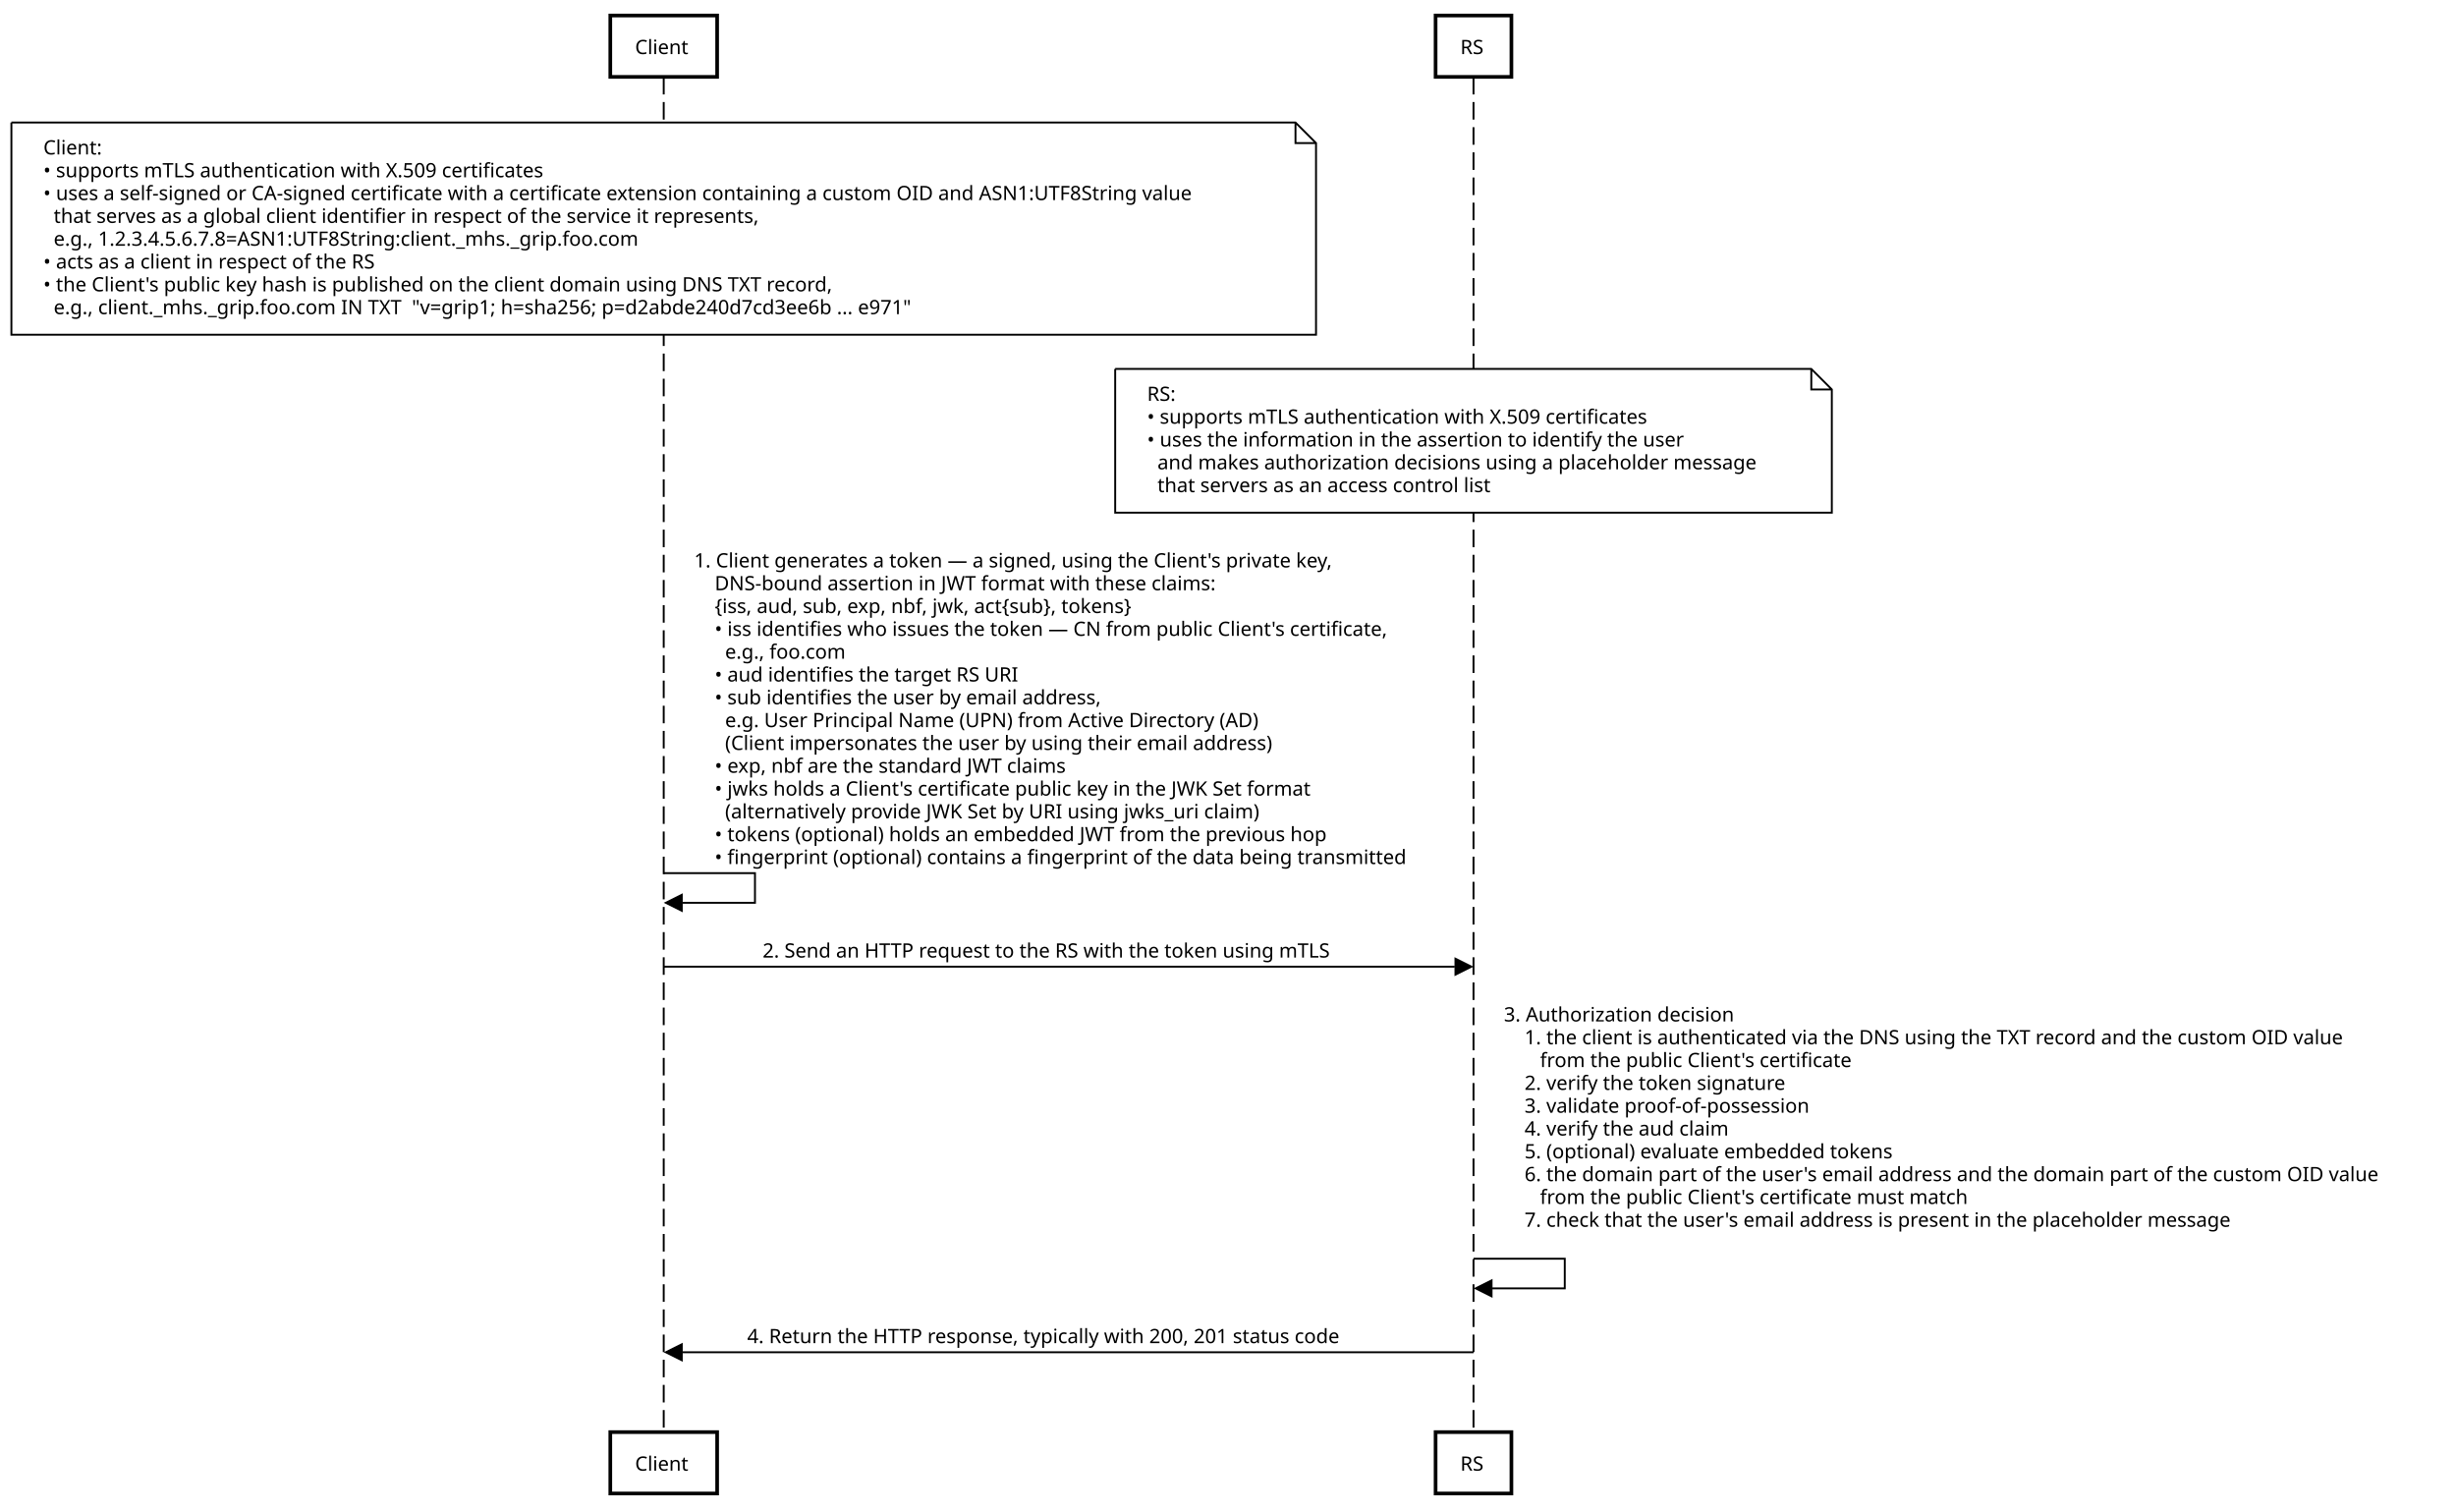
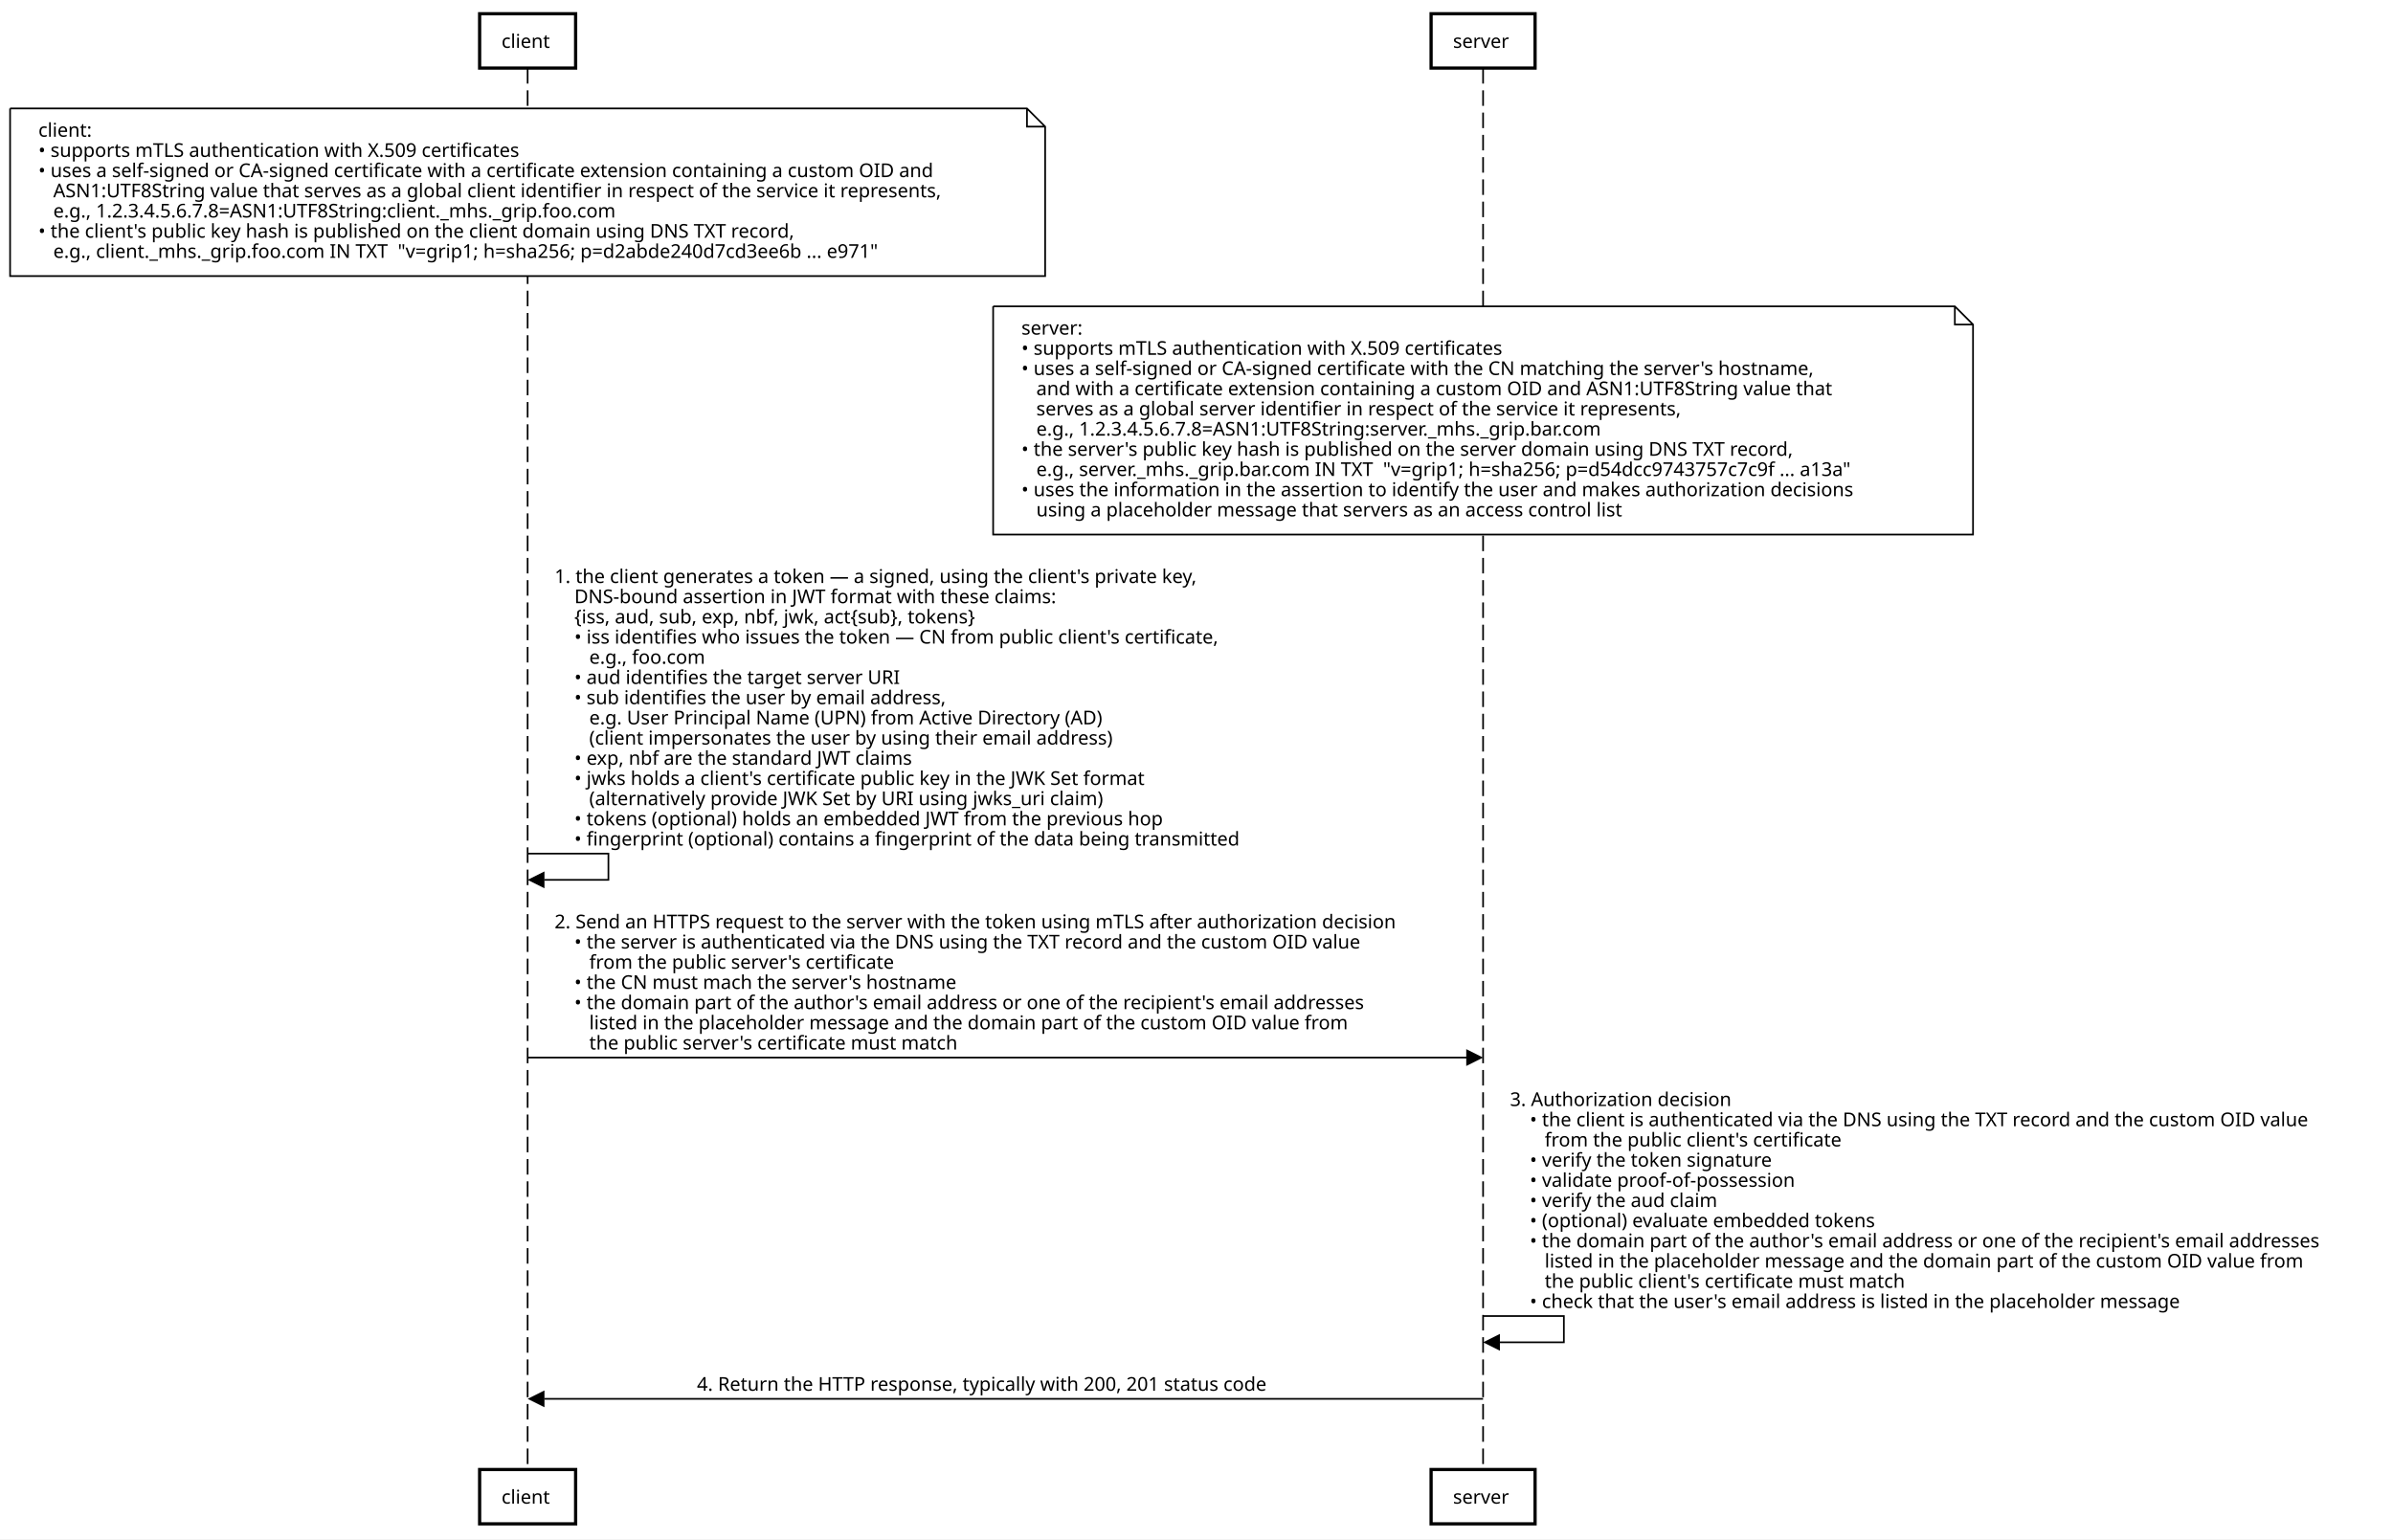
- <svg xmlns="http://www.w3.org/2000/svg" version="1.1" width="1488" height="916">
+ <svg xmlns="http://www.w3.org/2000/svg" version="1.1" width="1340" height="862">
  <defs />
  <g>
    <g />
    <g />
    <g />
    <g />
    <g />
    <g />
    <g />
    <g />
    <g />
    <g />
    <g />
    <g />
    <g />
    <g />
    <g />
    <g />
    <g />
    <g />
    <g />
    <g />
    <g />
    <g />
    <g />
    <g />
    <g />
    <g />
    <g />
    <g />
    <g />
    <g />
    <g />
    <g />
    <g />
    <g />
    <g />
    <g />
    <g />
    <g />
    <g />
    <g />
    <g />
    <g />
-     <g>
-       <rect fill="white" stroke="none" x="0" y="0" width="1488" height="916" />
-     </g>
-     <g />
-     <g>
-       <path fill="none" stroke="black" paint-order="fill stroke markers" d=" M 402.12 46.58 L 402.12 867.613" stroke-miterlimit="10" stroke-width="1.152" stroke-dasharray="10.632,4.607" />
-       <path fill="none" stroke="black" paint-order="fill stroke markers" d=" M 892.744 46.58 L 892.744 867.613" stroke-miterlimit="10" stroke-width="1.152" stroke-dasharray="10.632,4.607" />
-     </g>
-     <g>
-       <path fill="none" stroke="none" />
-       <g>
-         <path fill="white" stroke="black" paint-order="fill stroke markers" d=" M 369.757 9.399 L 434.484 9.399 L 434.484 46.58 L 369.757 46.58 L 369.757 9.399 Z" stroke-miterlimit="10" stroke-width="2.212" stroke-dasharray="" />
-       </g>
-       <g>
-         <text fill="black" stroke="none" font-family="sans-serif" font-size="9pt" font-style="normal" font-weight="normal" text-decoration="normal" x="384.754" y="32.758" text-anchor="start" dominant-baseline="alphabetic" xml:space="preserve">Client</text>
-       </g>
-       <path fill="none" stroke="none" />
-       <g>
-         <path fill="white" stroke="black" paint-order="fill stroke markers" d=" M 869.772 9.399 L 915.716 9.399 L 915.716 46.58 L 869.772 46.58 L 869.772 9.399 Z" stroke-miterlimit="10" stroke-width="2.212" stroke-dasharray="" />
-       </g>
-       <g>
-         <text fill="black" stroke="none" font-family="sans-serif" font-size="9pt" font-style="normal" font-weight="normal" text-decoration="normal" x="884.769" y="32.758" text-anchor="start" dominant-baseline="alphabetic" xml:space="preserve">RS</text>
-       </g>
-       <path fill="none" stroke="none" />
-       <g>
-         <path fill="white" stroke="black" paint-order="fill stroke markers" d=" M 369.757 867.613 L 434.484 867.613 L 434.484 904.794 L 369.757 904.794 L 369.757 867.613 Z" stroke-miterlimit="10" stroke-width="2.212" stroke-dasharray="" />
-       </g>
-       <g>
-         <text fill="black" stroke="none" font-family="sans-serif" font-size="9pt" font-style="normal" font-weight="normal" text-decoration="normal" x="384.754" y="890.972" text-anchor="start" dominant-baseline="alphabetic" xml:space="preserve">Client</text>
-       </g>
-       <path fill="none" stroke="none" />
-       <g>
-         <path fill="white" stroke="black" paint-order="fill stroke markers" d=" M 869.772 867.613 L 915.716 867.613 L 915.716 904.794 L 869.772 904.794 L 869.772 867.613 Z" stroke-miterlimit="10" stroke-width="2.212" stroke-dasharray="" />
-       </g>
-       <g>
-         <text fill="black" stroke="none" font-family="sans-serif" font-size="9pt" font-style="normal" font-weight="normal" text-decoration="normal" x="884.769" y="890.972" text-anchor="start" dominant-baseline="alphabetic" xml:space="preserve">RS</text>
-       </g>
-     </g>
-     <g>
-       <path fill="white" stroke="black" paint-order="fill stroke markers" d=" M 6.911 74.225 L 784.89 74.225 L 797.33 86.665 L 797.33 202.77 L 6.911 202.77 L 6.911 74.225 M 784.89 74.225 L 784.89 86.665 L 797.33 86.665" stroke-miterlimit="10" stroke-width="1.152" stroke-dasharray="" />
-       <g>
-         <text fill="black" stroke="none" font-family="sans-serif" font-size="9pt" font-style="normal" font-weight="normal" text-decoration="normal" x="26.262" y="93.576" text-anchor="start" dominant-baseline="alphabetic" xml:space="preserve">Client:</text>
-         <text fill="black" stroke="none" font-family="sans-serif" font-size="9pt" font-style="normal" font-weight="normal" text-decoration="normal" x="26.262" y="107.398" text-anchor="start" dominant-baseline="alphabetic" xml:space="preserve">• supports mTLS authentication with X.509 certificates</text>
-         <text fill="black" stroke="none" font-family="sans-serif" font-size="9pt" font-style="normal" font-weight="normal" text-decoration="normal" x="26.262" y="121.22" text-anchor="start" dominant-baseline="alphabetic" xml:space="preserve">• uses a self-signed or CA-signed certificate with a certificate extension containing a custom OID and ASN1:UTF8String value</text>
-         <text fill="black" stroke="none" font-family="sans-serif" font-size="9pt" font-style="normal" font-weight="normal" text-decoration="normal" x="26.262" y="135.042" text-anchor="start" dominant-baseline="alphabetic" xml:space="preserve">  that serves as a global client identifier in respect of the service it represents,</text>
-         <text fill="black" stroke="none" font-family="sans-serif" font-size="9pt" font-style="normal" font-weight="normal" text-decoration="normal" x="26.262" y="148.864" text-anchor="start" dominant-baseline="alphabetic" xml:space="preserve">  e.g., 1.2.3.4.5.6.7.8=ASN1:UTF8String:client._mhs._grip.foo.com</text>
-         <text fill="black" stroke="none" font-family="sans-serif" font-size="9pt" font-style="normal" font-weight="normal" text-decoration="normal" x="26.262" y="162.686" text-anchor="start" dominant-baseline="alphabetic" xml:space="preserve">• acts as a client in respect of the RS</text>
-         <text fill="black" stroke="none" font-family="sans-serif" font-size="9pt" font-style="normal" font-weight="normal" text-decoration="normal" x="26.262" y="176.508" text-anchor="start" dominant-baseline="alphabetic" xml:space="preserve">• the Client's public key hash is published on the client domain using DNS TXT record,</text>
-         <text fill="black" stroke="none" font-family="sans-serif" font-size="9pt" font-style="normal" font-weight="normal" text-decoration="normal" x="26.262" y="190.33" text-anchor="start" dominant-baseline="alphabetic" xml:space="preserve">  e.g., client._mhs._grip.foo.com IN TXT  "v=grip1; h=sha256; p=d2abde240d7cd3ee6b ... e971"</text>
-       </g>
-       <path fill="white" stroke="black" paint-order="fill stroke markers" d=" M 675.652 223.503 L 1097.397 223.503 L 1109.837 235.943 L 1109.837 310.582 L 675.652 310.582 L 675.652 223.503 M 1097.397 223.503 L 1097.397 235.943 L 1109.837 235.943" stroke-miterlimit="10" stroke-width="1.152" stroke-dasharray="" />
-       <g>
-         <text fill="black" stroke="none" font-family="sans-serif" font-size="9pt" font-style="normal" font-weight="normal" text-decoration="normal" x="695.002" y="242.854" text-anchor="start" dominant-baseline="alphabetic" xml:space="preserve">RS:</text>
-         <text fill="black" stroke="none" font-family="sans-serif" font-size="9pt" font-style="normal" font-weight="normal" text-decoration="normal" x="695.002" y="256.676" text-anchor="start" dominant-baseline="alphabetic" xml:space="preserve">• supports mTLS authentication with X.509 certificates</text>
-         <text fill="black" stroke="none" font-family="sans-serif" font-size="9pt" font-style="normal" font-weight="normal" text-decoration="normal" x="695.002" y="270.498" text-anchor="start" dominant-baseline="alphabetic" xml:space="preserve">• uses the information in the assertion to identify the user</text>
-         <text fill="black" stroke="none" font-family="sans-serif" font-size="9pt" font-style="normal" font-weight="normal" text-decoration="normal" x="695.002" y="284.32" text-anchor="start" dominant-baseline="alphabetic" xml:space="preserve">  and makes authorization decisions using a placeholder message</text>
-         <text fill="black" stroke="none" font-family="sans-serif" font-size="9pt" font-style="normal" font-weight="normal" text-decoration="normal" x="695.002" y="298.143" text-anchor="start" dominant-baseline="alphabetic" xml:space="preserve">  that servers as an access control list</text>
-       </g>
-       <g>
-         <g>
-           <rect fill="white" stroke="none" x="418.476" y="331.316" width="424.197" height="17.969" />
-         </g>
-         <g>
-           <rect fill="white" stroke="none" x="418.476" y="345.138" width="344.28" height="17.969" />
-         </g>
-         <g>
-           <rect fill="white" stroke="none" x="418.476" y="358.96" width="304.58" height="17.969" />
-         </g>
-         <g>
-           <rect fill="white" stroke="none" x="418.476" y="372.782" width="460.397" height="17.969" />
-         </g>
-         <g>
-           <rect fill="white" stroke="none" x="418.476" y="386.604" width="105.463" height="17.969" />
-         </g>
-         <g>
-           <rect fill="white" stroke="none" x="418.476" y="400.426" width="219.88" height="17.969" />
-         </g>
-         <g>
-           <rect fill="white" stroke="none" x="418.476" y="414.248" width="274.447" height="17.969" />
-         </g>
-         <g>
-           <rect fill="white" stroke="none" x="418.476" y="428.07" width="375.613" height="17.969" />
-         </g>
-         <g>
-           <rect fill="white" stroke="none" x="418.476" y="441.892" width="384.647" height="17.969" />
-         </g>
-         <g>
-           <rect fill="white" stroke="none" x="418.476" y="455.714" width="251.913" height="17.969" />
-         </g>
-         <g>
-           <rect fill="white" stroke="none" x="418.476" y="469.537" width="413.68" height="17.969" />
-         </g>
-         <g>
-           <rect fill="white" stroke="none" x="418.476" y="483.359" width="378.647" height="17.969" />
-         </g>
-         <g>
-           <rect fill="white" stroke="none" x="418.476" y="497.181" width="418.063" height="17.969" />
-         </g>
-         <g>
-           <rect fill="white" stroke="none" x="418.476" y="511.003" width="469.43" height="17.969" />
-         </g>
-         <text fill="black" stroke="none" font-family="sans-serif" font-size="9pt" font-style="normal" font-weight="normal" text-decoration="normal" x="420.55" y="343.756" text-anchor="start" dominant-baseline="alphabetic" xml:space="preserve">1. Client generates a token — a signed, using the Client's private key,</text>
-         <text fill="black" stroke="none" font-family="sans-serif" font-size="9pt" font-style="normal" font-weight="normal" text-decoration="normal" x="420.55" y="357.578" text-anchor="start" dominant-baseline="alphabetic" xml:space="preserve">    DNS-bound assertion in JWT format with these claims:</text>
-         <text fill="black" stroke="none" font-family="sans-serif" font-size="9pt" font-style="normal" font-weight="normal" text-decoration="normal" x="420.55" y="371.4" text-anchor="start" dominant-baseline="alphabetic" xml:space="preserve">    {iss, aud, sub, exp, nbf, jwk, act{sub}, tokens}</text>
-         <text fill="black" stroke="none" font-family="sans-serif" font-size="9pt" font-style="normal" font-weight="normal" text-decoration="normal" x="420.55" y="385.222" text-anchor="start" dominant-baseline="alphabetic" xml:space="preserve">    • iss identifies who issues the token — CN from public Client's certificate,</text>
-         <text fill="black" stroke="none" font-family="sans-serif" font-size="9pt" font-style="normal" font-weight="normal" text-decoration="normal" x="420.55" y="399.044" text-anchor="start" dominant-baseline="alphabetic" xml:space="preserve">      e.g., foo.com</text>
-         <text fill="black" stroke="none" font-family="sans-serif" font-size="9pt" font-style="normal" font-weight="normal" text-decoration="normal" x="420.55" y="412.866" text-anchor="start" dominant-baseline="alphabetic" xml:space="preserve">    • aud identifies the target RS URI</text>
-         <text fill="black" stroke="none" font-family="sans-serif" font-size="9pt" font-style="normal" font-weight="normal" text-decoration="normal" x="420.55" y="426.688" text-anchor="start" dominant-baseline="alphabetic" xml:space="preserve">    • sub identifies the user by email address,</text>
-         <text fill="black" stroke="none" font-family="sans-serif" font-size="9pt" font-style="normal" font-weight="normal" text-decoration="normal" x="420.55" y="440.51" text-anchor="start" dominant-baseline="alphabetic" xml:space="preserve">      e.g. User Principal Name (UPN) from Active Directory (AD)</text>
-         <text fill="black" stroke="none" font-family="sans-serif" font-size="9pt" font-style="normal" font-weight="normal" text-decoration="normal" x="420.55" y="454.332" text-anchor="start" dominant-baseline="alphabetic" xml:space="preserve">      (Client impersonates the user by using their email address)</text>
-         <text fill="black" stroke="none" font-family="sans-serif" font-size="9pt" font-style="normal" font-weight="normal" text-decoration="normal" x="420.55" y="468.154" text-anchor="start" dominant-baseline="alphabetic" xml:space="preserve">    • exp, nbf are the standard JWT claims</text>
-         <text fill="black" stroke="none" font-family="sans-serif" font-size="9pt" font-style="normal" font-weight="normal" text-decoration="normal" x="420.55" y="481.976" text-anchor="start" dominant-baseline="alphabetic" xml:space="preserve">    • jwks holds a Client's certificate public key in the JWK Set format</text>
-         <text fill="black" stroke="none" font-family="sans-serif" font-size="9pt" font-style="normal" font-weight="normal" text-decoration="normal" x="420.55" y="495.799" text-anchor="start" dominant-baseline="alphabetic" xml:space="preserve">      (alternatively provide JWK Set by URI using jwks_uri claim)</text>
-         <text fill="black" stroke="none" font-family="sans-serif" font-size="9pt" font-style="normal" font-weight="normal" text-decoration="normal" x="420.55" y="509.621" text-anchor="start" dominant-baseline="alphabetic" xml:space="preserve">    • tokens (optional) holds an embedded JWT from the previous hop</text>
-         <text fill="black" stroke="none" font-family="sans-serif" font-size="9pt" font-style="normal" font-weight="normal" text-decoration="normal" x="420.55" y="523.443" text-anchor="start" dominant-baseline="alphabetic" xml:space="preserve">    • fingerprint (optional) contains a fingerprint of the data being transmitted</text>
-       </g>
-       <g>
-         <path fill="none" stroke="black" paint-order="fill stroke markers" d=" M 402.12 528.972 L 457.409 528.972 L 457.409 546.94 L 413.501 546.94" stroke-miterlimit="10" stroke-width="1.152" stroke-dasharray="" />
-         <g transform="translate(402.1203,546.9403) translate(-402.1203,-546.9403)">
-           <path fill="black" stroke="none" paint-order="stroke fill markers" d=" M 413.639 541.181 L 402.12 546.94 L 413.639 552.7 Z" />
-         </g>
-       </g>
-       <g>
-         <g>
-           <rect fill="white" stroke="none" x="459.959" y="567.673" width="374.947" height="17.969" />
-         </g>
-         <text fill="black" stroke="none" font-family="sans-serif" font-size="9pt" font-style="normal" font-weight="normal" text-decoration="normal" x="462.032" y="580.113" text-anchor="start" dominant-baseline="alphabetic" xml:space="preserve">2. Send an HTTP request to the RS with the token using mTLS</text>
-       </g>
-       <g>
-         <path fill="none" stroke="black" paint-order="fill stroke markers" d=" M 402.12 585.642 L 881.364 585.642" stroke-miterlimit="10" stroke-width="1.152" stroke-dasharray="" />
-         <g transform="translate(892.7442,585.6422) translate(-892.7442,-585.6422)">
-           <path fill="black" stroke="none" paint-order="stroke fill markers" d=" M 881.226 579.883 L 892.744 585.642 L 881.226 591.401 Z" />
-         </g>
-       </g>
-       <g>
-         <g>
-           <rect fill="white" stroke="none" x="909.1" y="606.375" width="153.063" height="17.969" />
-         </g>
-         <g>
-           <rect fill="white" stroke="none" x="909.1" y="620.197" width="555.88" height="17.969" />
-         </g>
-         <g>
-           <rect fill="white" stroke="none" x="909.1" y="634.02" width="234.663" height="17.969" />
-         </g>
-         <g>
-           <rect fill="white" stroke="none" x="909.1" y="647.842" width="189.73" height="17.969" />
-         </g>
-         <g>
-           <rect fill="white" stroke="none" x="909.1" y="661.664" width="202.647" height="17.969" />
-         </g>
-         <g>
-           <rect fill="white" stroke="none" x="909.1" y="675.486" width="154.547" height="17.969" />
-         </g>
-         <g>
-           <rect fill="white" stroke="none" x="909.1" y="689.308" width="260.43" height="17.969" />
-         </g>
-         <g>
-           <rect fill="white" stroke="none" x="909.1" y="703.13" width="574.347" height="17.969" />
-         </g>
-         <g>
-           <rect fill="white" stroke="none" x="909.1" y="716.952" width="310.463" height="17.969" />
-         </g>
-         <g>
-           <rect fill="white" stroke="none" x="909.1" y="730.774" width="481.98" height="17.969" />
-         </g>
-         <g>
-           <rect fill="white" stroke="none" x="909.1" y="744.596" width="4.147" height="17.969" />
-         </g>
-         <text fill="black" stroke="none" font-family="sans-serif" font-size="9pt" font-style="normal" font-weight="normal" text-decoration="normal" x="911.174" y="618.815" text-anchor="start" dominant-baseline="alphabetic" xml:space="preserve">3. Authorization decision</text>
-         <text fill="black" stroke="none" font-family="sans-serif" font-size="9pt" font-style="normal" font-weight="normal" text-decoration="normal" x="911.174" y="632.637" text-anchor="start" dominant-baseline="alphabetic" xml:space="preserve">    1. the client is authenticated via the DNS using the TXT record and the custom OID value</text>
-         <text fill="black" stroke="none" font-family="sans-serif" font-size="9pt" font-style="normal" font-weight="normal" text-decoration="normal" x="911.174" y="646.459" text-anchor="start" dominant-baseline="alphabetic" xml:space="preserve">       from the public Client's certificate</text>
-         <text fill="black" stroke="none" font-family="sans-serif" font-size="9pt" font-style="normal" font-weight="normal" text-decoration="normal" x="911.174" y="660.281" text-anchor="start" dominant-baseline="alphabetic" xml:space="preserve">    2. verify the token signature</text>
-         <text fill="black" stroke="none" font-family="sans-serif" font-size="9pt" font-style="normal" font-weight="normal" text-decoration="normal" x="911.174" y="674.104" text-anchor="start" dominant-baseline="alphabetic" xml:space="preserve">    3. validate proof-of-possession</text>
-         <text fill="black" stroke="none" font-family="sans-serif" font-size="9pt" font-style="normal" font-weight="normal" text-decoration="normal" x="911.174" y="687.926" text-anchor="start" dominant-baseline="alphabetic" xml:space="preserve">    4. verify the aud claim</text>
-         <text fill="black" stroke="none" font-family="sans-serif" font-size="9pt" font-style="normal" font-weight="normal" text-decoration="normal" x="911.174" y="701.748" text-anchor="start" dominant-baseline="alphabetic" xml:space="preserve">    5. (optional) evaluate embedded tokens</text>
-         <text fill="black" stroke="none" font-family="sans-serif" font-size="9pt" font-style="normal" font-weight="normal" text-decoration="normal" x="911.174" y="715.57" text-anchor="start" dominant-baseline="alphabetic" xml:space="preserve">    6. the domain part of the user's email address and the domain part of the custom OID value</text>
-         <text fill="black" stroke="none" font-family="sans-serif" font-size="9pt" font-style="normal" font-weight="normal" text-decoration="normal" x="911.174" y="729.392" text-anchor="start" dominant-baseline="alphabetic" xml:space="preserve">       from the public Client's certificate must match</text>
-         <text fill="black" stroke="none" font-family="sans-serif" font-size="9pt" font-style="normal" font-weight="normal" text-decoration="normal" x="911.174" y="743.214" text-anchor="start" dominant-baseline="alphabetic" xml:space="preserve">    7. check that the user's email address is present in the placeholder message</text>
-         <text fill="black" stroke="none" font-family="sans-serif" font-size="9pt" font-style="normal" font-weight="normal" text-decoration="normal" x="911.174" y="757.036" text-anchor="start" dominant-baseline="alphabetic" xml:space="preserve" />
-       </g>
-       <g>
-         <path fill="none" stroke="black" paint-order="fill stroke markers" d=" M 892.744 762.565 L 948.033 762.565 L 948.033 780.534 L 904.124 780.534" stroke-miterlimit="10" stroke-width="1.152" stroke-dasharray="" />
-         <g transform="translate(892.7442,780.5337) translate(-892.7442,-780.5337)">
-           <path fill="black" stroke="none" paint-order="stroke fill markers" d=" M 904.263 774.775 L 892.744 780.534 L 904.263 786.293 Z" />
-         </g>
-       </g>
-       <g>
-         <g>
-           <rect fill="white" stroke="none" x="450.634" y="801.267" width="393.597" height="17.969" />
-         </g>
-         <text fill="black" stroke="none" font-family="sans-serif" font-size="9pt" font-style="normal" font-weight="normal" text-decoration="normal" x="452.707" y="813.707" text-anchor="start" dominant-baseline="alphabetic" xml:space="preserve">4. Return the HTTP response, typically with 200, 201 status code</text>
-       </g>
-       <g>
-         <path fill="none" stroke="black" paint-order="fill stroke markers" d=" M 892.744 819.236 L 413.501 819.236" stroke-miterlimit="10" stroke-width="1.152" stroke-dasharray="" />
-         <g transform="translate(402.1203,819.2356) translate(-402.1203,-819.2356)">
-           <path fill="black" stroke="none" paint-order="stroke fill markers" d=" M 413.639 813.476 L 402.12 819.236 L 413.639 824.995 Z" />
+     <g />
+     <g />
+     <g />
+     <g />
+     <g />
+     <g />
+     <g />
+     <g />
+     <g />
+     <g />
+     <g>
+       <rect fill="white" stroke="none" x="0" y="0" width="1340" height="862" />
+     </g>
+     <g />
+     <g>
+       <path fill="none" stroke="black" paint-order="fill stroke markers" d=" M 295.454 38.111 L 295.454 822.955" stroke-miterlimit="10" stroke-width="0.942" stroke-dasharray="8.699,3.77" />
+       <path fill="none" stroke="black" paint-order="fill stroke markers" d=" M 830.478 38.111 L 830.478 822.955" stroke-miterlimit="10" stroke-width="0.942" stroke-dasharray="8.699,3.77" />
+     </g>
+     <g>
+       <path fill="none" stroke="none" />
+       <g>
+         <path fill="white" stroke="black" paint-order="fill stroke markers" d=" M 268.575 7.69 L 322.332 7.69 L 322.332 38.111 L 268.575 38.111 L 268.575 7.69 Z" stroke-miterlimit="10" stroke-width="1.809" stroke-dasharray="" />
+       </g>
+       <g>
+         <text fill="black" stroke="none" font-family="sans-serif" font-size="8pt" font-style="normal" font-weight="normal" text-decoration="normal" x="280.845" y="26.802" text-anchor="start" dominant-baseline="alphabetic" xml:space="preserve">client</text>
+       </g>
+       <path fill="none" stroke="none" />
+       <g>
+         <path fill="white" stroke="black" paint-order="fill stroke markers" d=" M 801.366 7.69 L 859.59 7.69 L 859.59 38.111 L 801.366 38.111 L 801.366 7.69 Z" stroke-miterlimit="10" stroke-width="1.809" stroke-dasharray="" />
+       </g>
+       <g>
+         <text fill="black" stroke="none" font-family="sans-serif" font-size="8pt" font-style="normal" font-weight="normal" text-decoration="normal" x="813.636" y="26.802" text-anchor="start" dominant-baseline="alphabetic" xml:space="preserve">server</text>
+       </g>
+       <path fill="none" stroke="none" />
+       <g>
+         <path fill="white" stroke="black" paint-order="fill stroke markers" d=" M 268.575 822.955 L 322.332 822.955 L 322.332 853.376 L 268.575 853.376 L 268.575 822.955 Z" stroke-miterlimit="10" stroke-width="1.809" stroke-dasharray="" />
+       </g>
+       <g>
+         <text fill="black" stroke="none" font-family="sans-serif" font-size="8pt" font-style="normal" font-weight="normal" text-decoration="normal" x="280.845" y="842.067" text-anchor="start" dominant-baseline="alphabetic" xml:space="preserve">client</text>
+       </g>
+       <path fill="none" stroke="none" />
+       <g>
+         <path fill="white" stroke="black" paint-order="fill stroke markers" d=" M 801.366 822.955 L 859.59 822.955 L 859.59 853.376 L 801.366 853.376 L 801.366 822.955 Z" stroke-miterlimit="10" stroke-width="1.809" stroke-dasharray="" />
+       </g>
+       <g>
+         <text fill="black" stroke="none" font-family="sans-serif" font-size="8pt" font-style="normal" font-weight="normal" text-decoration="normal" x="813.636" y="842.067" text-anchor="start" dominant-baseline="alphabetic" xml:space="preserve">server</text>
+       </g>
+     </g>
+     <g>
+       <path fill="white" stroke="black" paint-order="fill stroke markers" d=" M 5.654 60.729 L 575.075 60.729 L 585.253 70.907 L 585.253 154.594 L 5.654 154.594 L 5.654 60.729 M 575.075 60.729 L 575.075 70.907 L 585.253 70.907" stroke-miterlimit="10" stroke-width="0.942" stroke-dasharray="" />
+       <g>
+         <text fill="black" stroke="none" font-family="sans-serif" font-size="8pt" font-style="normal" font-weight="normal" text-decoration="normal" x="21.487" y="76.562" text-anchor="start" dominant-baseline="alphabetic" xml:space="preserve">client:</text>
+         <text fill="black" stroke="none" font-family="sans-serif" font-size="8pt" font-style="normal" font-weight="normal" text-decoration="normal" x="21.487" y="87.871" text-anchor="start" dominant-baseline="alphabetic" xml:space="preserve">• supports mTLS authentication with X.509 certificates</text>
+         <text fill="black" stroke="none" font-family="sans-serif" font-size="8pt" font-style="normal" font-weight="normal" text-decoration="normal" x="21.487" y="99.18" text-anchor="start" dominant-baseline="alphabetic" xml:space="preserve">• uses a self-signed or CA-signed certificate with a certificate extension containing a custom OID and</text>
+         <text fill="black" stroke="none" font-family="sans-serif" font-size="8pt" font-style="normal" font-weight="normal" text-decoration="normal" x="21.487" y="110.489" text-anchor="start" dominant-baseline="alphabetic" xml:space="preserve">   ASN1:UTF8String value that serves as a global client identifier in respect of the service it represents,</text>
+         <text fill="black" stroke="none" font-family="sans-serif" font-size="8pt" font-style="normal" font-weight="normal" text-decoration="normal" x="21.487" y="121.798" text-anchor="start" dominant-baseline="alphabetic" xml:space="preserve">   e.g., 1.2.3.4.5.6.7.8=ASN1:UTF8String:client._mhs._grip.foo.com</text>
+         <text fill="black" stroke="none" font-family="sans-serif" font-size="8pt" font-style="normal" font-weight="normal" text-decoration="normal" x="21.487" y="133.107" text-anchor="start" dominant-baseline="alphabetic" xml:space="preserve">• the client's public key hash is published on the client domain using DNS TXT record,</text>
+         <text fill="black" stroke="none" font-family="sans-serif" font-size="8pt" font-style="normal" font-weight="normal" text-decoration="normal" x="21.487" y="144.416" text-anchor="start" dominant-baseline="alphabetic" xml:space="preserve">   e.g., client._mhs._grip.foo.com IN TXT  "v=grip1; h=sha256; p=d2abde240d7cd3ee6b ... e971"</text>
+       </g>
+       <path fill="white" stroke="black" paint-order="fill stroke markers" d=" M 556.128 171.557 L 1094.649 171.557 L 1104.827 181.735 L 1104.827 299.349 L 556.128 299.349 L 556.128 171.557 M 1094.649 171.557 L 1094.649 181.735 L 1104.827 181.735" stroke-miterlimit="10" stroke-width="0.942" stroke-dasharray="" />
+       <g>
+         <text fill="black" stroke="none" font-family="sans-serif" font-size="8pt" font-style="normal" font-weight="normal" text-decoration="normal" x="571.961" y="187.39" text-anchor="start" dominant-baseline="alphabetic" xml:space="preserve">server:</text>
+         <text fill="black" stroke="none" font-family="sans-serif" font-size="8pt" font-style="normal" font-weight="normal" text-decoration="normal" x="571.961" y="198.699" text-anchor="start" dominant-baseline="alphabetic" xml:space="preserve">• supports mTLS authentication with X.509 certificates</text>
+         <text fill="black" stroke="none" font-family="sans-serif" font-size="8pt" font-style="normal" font-weight="normal" text-decoration="normal" x="571.961" y="210.008" text-anchor="start" dominant-baseline="alphabetic" xml:space="preserve">• uses a self-signed or CA-signed certificate with the CN matching the server's hostname,</text>
+         <text fill="black" stroke="none" font-family="sans-serif" font-size="8pt" font-style="normal" font-weight="normal" text-decoration="normal" x="571.961" y="221.317" text-anchor="start" dominant-baseline="alphabetic" xml:space="preserve">   and with a certificate extension containing a custom OID and ASN1:UTF8String value that</text>
+         <text fill="black" stroke="none" font-family="sans-serif" font-size="8pt" font-style="normal" font-weight="normal" text-decoration="normal" x="571.961" y="232.626" text-anchor="start" dominant-baseline="alphabetic" xml:space="preserve">   serves as a global server identifier in respect of the service it represents,</text>
+         <text fill="black" stroke="none" font-family="sans-serif" font-size="8pt" font-style="normal" font-weight="normal" text-decoration="normal" x="571.961" y="243.935" text-anchor="start" dominant-baseline="alphabetic" xml:space="preserve">   e.g., 1.2.3.4.5.6.7.8=ASN1:UTF8String:server._mhs._grip.bar.com</text>
+         <text fill="black" stroke="none" font-family="sans-serif" font-size="8pt" font-style="normal" font-weight="normal" text-decoration="normal" x="571.961" y="255.244" text-anchor="start" dominant-baseline="alphabetic" xml:space="preserve">• the server's public key hash is published on the server domain using DNS TXT record,</text>
+         <text fill="black" stroke="none" font-family="sans-serif" font-size="8pt" font-style="normal" font-weight="normal" text-decoration="normal" x="571.961" y="266.553" text-anchor="start" dominant-baseline="alphabetic" xml:space="preserve">   e.g., server._mhs._grip.bar.com IN TXT  "v=grip1; h=sha256; p=d54dcc9743757c7c9f ... a13a"</text>
+         <text fill="black" stroke="none" font-family="sans-serif" font-size="8pt" font-style="normal" font-weight="normal" text-decoration="normal" x="571.961" y="277.862" text-anchor="start" dominant-baseline="alphabetic" xml:space="preserve">• uses the information in the assertion to identify the user and makes authorization decisions</text>
+         <text fill="black" stroke="none" font-family="sans-serif" font-size="8pt" font-style="normal" font-weight="normal" text-decoration="normal" x="571.961" y="289.171" text-anchor="start" dominant-baseline="alphabetic" xml:space="preserve">   using a placeholder message that servers as an access control list</text>
+       </g>
+       <g>
+         <g>
+           <rect fill="white" stroke="none" x="308.836" y="316.312" width="393.609" height="14.702" />
+         </g>
+         <g>
+           <rect fill="white" stroke="none" x="308.836" y="327.621" width="305.043" height="14.702" />
+         </g>
+         <g>
+           <rect fill="white" stroke="none" x="308.836" y="338.93" width="269.859" height="14.702" />
+         </g>
+         <g>
+           <rect fill="white" stroke="none" x="308.836" y="350.239" width="406.426" height="14.702" />
+         </g>
+         <g>
+           <rect fill="white" stroke="none" x="308.836" y="361.548" width="96.609" height="14.702" />
+         </g>
+         <g>
+           <rect fill="white" stroke="none" x="308.836" y="372.857" width="214.243" height="14.702" />
+         </g>
+         <g>
+           <rect fill="white" stroke="none" x="308.836" y="384.166" width="243.109" height="14.702" />
+         </g>
+         <g>
+           <rect fill="white" stroke="none" x="308.836" y="395.475" width="336.143" height="14.702" />
+         </g>
+         <g>
+           <rect fill="white" stroke="none" x="308.836" y="406.784" width="342.643" height="14.702" />
+         </g>
+         <g>
+           <rect fill="white" stroke="none" x="308.836" y="418.093" width="223.126" height="14.702" />
+         </g>
+         <g>
+           <rect fill="white" stroke="none" x="308.836" y="429.402" width="364.976" height="14.702" />
+         </g>
+         <g>
+           <rect fill="white" stroke="none" x="308.836" y="440.711" width="338.843" height="14.702" />
+         </g>
+         <g>
+           <rect fill="white" stroke="none" x="308.836" y="452.02" width="370.476" height="14.702" />
+         </g>
+         <g>
+           <rect fill="white" stroke="none" x="308.836" y="463.329" width="415.959" height="14.702" />
+         </g>
+         <text fill="black" stroke="none" font-family="sans-serif" font-size="8pt" font-style="normal" font-weight="normal" text-decoration="normal" x="310.532" y="326.49" text-anchor="start" dominant-baseline="alphabetic" xml:space="preserve">1. the client generates a token — a signed, using the client's private key,</text>
+         <text fill="black" stroke="none" font-family="sans-serif" font-size="8pt" font-style="normal" font-weight="normal" text-decoration="normal" x="310.532" y="337.799" text-anchor="start" dominant-baseline="alphabetic" xml:space="preserve">    DNS-bound assertion in JWT format with these claims:</text>
+         <text fill="black" stroke="none" font-family="sans-serif" font-size="8pt" font-style="normal" font-weight="normal" text-decoration="normal" x="310.532" y="349.108" text-anchor="start" dominant-baseline="alphabetic" xml:space="preserve">    {iss, aud, sub, exp, nbf, jwk, act{sub}, tokens}</text>
+         <text fill="black" stroke="none" font-family="sans-serif" font-size="8pt" font-style="normal" font-weight="normal" text-decoration="normal" x="310.532" y="360.417" text-anchor="start" dominant-baseline="alphabetic" xml:space="preserve">    • iss identifies who issues the token — CN from public client's certificate,</text>
+         <text fill="black" stroke="none" font-family="sans-serif" font-size="8pt" font-style="normal" font-weight="normal" text-decoration="normal" x="310.532" y="371.726" text-anchor="start" dominant-baseline="alphabetic" xml:space="preserve">       e.g., foo.com</text>
+         <text fill="black" stroke="none" font-family="sans-serif" font-size="8pt" font-style="normal" font-weight="normal" text-decoration="normal" x="310.532" y="383.035" text-anchor="start" dominant-baseline="alphabetic" xml:space="preserve">    • aud identifies the target server URI</text>
+         <text fill="black" stroke="none" font-family="sans-serif" font-size="8pt" font-style="normal" font-weight="normal" text-decoration="normal" x="310.532" y="394.344" text-anchor="start" dominant-baseline="alphabetic" xml:space="preserve">    • sub identifies the user by email address,</text>
+         <text fill="black" stroke="none" font-family="sans-serif" font-size="8pt" font-style="normal" font-weight="normal" text-decoration="normal" x="310.532" y="405.653" text-anchor="start" dominant-baseline="alphabetic" xml:space="preserve">       e.g. User Principal Name (UPN) from Active Directory (AD)</text>
+         <text fill="black" stroke="none" font-family="sans-serif" font-size="8pt" font-style="normal" font-weight="normal" text-decoration="normal" x="310.532" y="416.962" text-anchor="start" dominant-baseline="alphabetic" xml:space="preserve">       (client impersonates the user by using their email address)</text>
+         <text fill="black" stroke="none" font-family="sans-serif" font-size="8pt" font-style="normal" font-weight="normal" text-decoration="normal" x="310.532" y="428.271" text-anchor="start" dominant-baseline="alphabetic" xml:space="preserve">    • exp, nbf are the standard JWT claims</text>
+         <text fill="black" stroke="none" font-family="sans-serif" font-size="8pt" font-style="normal" font-weight="normal" text-decoration="normal" x="310.532" y="439.58" text-anchor="start" dominant-baseline="alphabetic" xml:space="preserve">    • jwks holds a client's certificate public key in the JWK Set format</text>
+         <text fill="black" stroke="none" font-family="sans-serif" font-size="8pt" font-style="normal" font-weight="normal" text-decoration="normal" x="310.532" y="450.889" text-anchor="start" dominant-baseline="alphabetic" xml:space="preserve">       (alternatively provide JWK Set by URI using jwks_uri claim)</text>
+         <text fill="black" stroke="none" font-family="sans-serif" font-size="8pt" font-style="normal" font-weight="normal" text-decoration="normal" x="310.532" y="462.198" text-anchor="start" dominant-baseline="alphabetic" xml:space="preserve">    • tokens (optional) holds an embedded JWT from the previous hop</text>
+         <text fill="black" stroke="none" font-family="sans-serif" font-size="8pt" font-style="normal" font-weight="normal" text-decoration="normal" x="310.532" y="473.507" text-anchor="start" dominant-baseline="alphabetic" xml:space="preserve">    • fingerprint (optional) contains a fingerprint of the data being transmitted</text>
+       </g>
+       <g>
+         <path fill="none" stroke="black" paint-order="fill stroke markers" d=" M 295.454 478.031 L 340.69 478.031 L 340.69 492.733 L 304.765 492.733" stroke-miterlimit="10" stroke-width="0.942" stroke-dasharray="" />
+         <g transform="translate(295.4537,492.7326) translate(-295.4537,-492.7326)">
+           <path fill="black" stroke="none" paint-order="stroke fill markers" d=" M 304.878 488.02 L 295.454 492.733 L 304.878 497.445 Z" />
+         </g>
+       </g>
+       <g>
+         <g>
+           <rect fill="white" stroke="none" x="308.836" y="509.696" width="508.259" height="14.702" />
+         </g>
+         <g>
+           <rect fill="white" stroke="none" x="308.836" y="521.005" width="493.343" height="14.702" />
+         </g>
+         <g>
+           <rect fill="white" stroke="none" x="308.836" y="532.314" width="210.676" height="14.702" />
+         </g>
+         <g>
+           <rect fill="white" stroke="none" x="308.836" y="543.623" width="248.876" height="14.702" />
+         </g>
+         <g>
+           <rect fill="white" stroke="none" x="308.836" y="554.932" width="492.293" height="14.702" />
+         </g>
+         <g>
+           <rect fill="white" stroke="none" x="308.836" y="566.241" width="480.476" height="14.702" />
+         </g>
+         <g>
+           <rect fill="white" stroke="none" x="308.836" y="577.55" width="249.776" height="14.702" />
+         </g>
+         <text fill="black" stroke="none" font-family="sans-serif" font-size="8pt" font-style="normal" font-weight="normal" text-decoration="normal" x="310.532" y="519.874" text-anchor="start" dominant-baseline="alphabetic" xml:space="preserve">2. Send an HTTPS request to the server with the token using mTLS after authorization decision</text>
+         <text fill="black" stroke="none" font-family="sans-serif" font-size="8pt" font-style="normal" font-weight="normal" text-decoration="normal" x="310.532" y="531.183" text-anchor="start" dominant-baseline="alphabetic" xml:space="preserve">    • the server is authenticated via the DNS using the TXT record and the custom OID value</text>
+         <text fill="black" stroke="none" font-family="sans-serif" font-size="8pt" font-style="normal" font-weight="normal" text-decoration="normal" x="310.532" y="542.492" text-anchor="start" dominant-baseline="alphabetic" xml:space="preserve">       from the public server's certificate</text>
+         <text fill="black" stroke="none" font-family="sans-serif" font-size="8pt" font-style="normal" font-weight="normal" text-decoration="normal" x="310.532" y="553.801" text-anchor="start" dominant-baseline="alphabetic" xml:space="preserve">    • the CN must mach the server's hostname</text>
+         <text fill="black" stroke="none" font-family="sans-serif" font-size="8pt" font-style="normal" font-weight="normal" text-decoration="normal" x="310.532" y="565.11" text-anchor="start" dominant-baseline="alphabetic" xml:space="preserve">    • the domain part of the author's email address or one of the recipient's email addresses</text>
+         <text fill="black" stroke="none" font-family="sans-serif" font-size="8pt" font-style="normal" font-weight="normal" text-decoration="normal" x="310.532" y="576.419" text-anchor="start" dominant-baseline="alphabetic" xml:space="preserve">       listed in the placeholder message and the domain part of the custom OID value from</text>
+         <text fill="black" stroke="none" font-family="sans-serif" font-size="8pt" font-style="normal" font-weight="normal" text-decoration="normal" x="310.532" y="587.728" text-anchor="start" dominant-baseline="alphabetic" xml:space="preserve">       the public server's certificate must match</text>
+       </g>
+       <g>
+         <path fill="none" stroke="black" paint-order="fill stroke markers" d=" M 295.454 592.252 L 821.167 592.252" stroke-miterlimit="10" stroke-width="0.942" stroke-dasharray="" />
+         <g transform="translate(830.4777,592.2516) translate(-830.4777,-592.2516)">
+           <path fill="black" stroke="none" paint-order="stroke fill markers" d=" M 821.054 587.54 L 830.478 592.252 L 821.054 596.964 Z" />
+         </g>
+       </g>
+       <g>
+         <g>
+           <rect fill="white" stroke="none" x="843.86" y="609.215" width="135.443" height="14.702" />
+         </g>
+         <g>
+           <rect fill="white" stroke="none" x="843.86" y="620.524" width="488.876" height="14.702" />
+         </g>
+         <g>
+           <rect fill="white" stroke="none" x="843.86" y="631.833" width="206.209" height="14.702" />
+         </g>
+         <g>
+           <rect fill="white" stroke="none" x="843.86" y="643.142" width="164.126" height="14.702" />
+         </g>
+         <g>
+           <rect fill="white" stroke="none" x="843.86" y="654.451" width="175.543" height="14.702" />
+         </g>
+         <g>
+           <rect fill="white" stroke="none" x="843.86" y="665.76" width="132.893" height="14.702" />
+         </g>
+         <g>
+           <rect fill="white" stroke="none" x="843.86" y="677.069" width="226.793" height="14.702" />
+         </g>
+         <g>
+           <rect fill="white" stroke="none" x="843.86" y="688.378" width="492.293" height="14.702" />
+         </g>
+         <g>
+           <rect fill="white" stroke="none" x="843.86" y="699.687" width="480.476" height="14.702" />
+         </g>
+         <g>
+           <rect fill="white" stroke="none" x="843.86" y="710.996" width="245.309" height="14.702" />
+         </g>
+         <g>
+           <rect fill="white" stroke="none" x="843.86" y="722.305" width="411.793" height="14.702" />
+         </g>
+         <text fill="black" stroke="none" font-family="sans-serif" font-size="8pt" font-style="normal" font-weight="normal" text-decoration="normal" x="845.556" y="619.393" text-anchor="start" dominant-baseline="alphabetic" xml:space="preserve">3. Authorization decision</text>
+         <text fill="black" stroke="none" font-family="sans-serif" font-size="8pt" font-style="normal" font-weight="normal" text-decoration="normal" x="845.556" y="630.702" text-anchor="start" dominant-baseline="alphabetic" xml:space="preserve">    • the client is authenticated via the DNS using the TXT record and the custom OID value</text>
+         <text fill="black" stroke="none" font-family="sans-serif" font-size="8pt" font-style="normal" font-weight="normal" text-decoration="normal" x="845.556" y="642.011" text-anchor="start" dominant-baseline="alphabetic" xml:space="preserve">       from the public client's certificate</text>
+         <text fill="black" stroke="none" font-family="sans-serif" font-size="8pt" font-style="normal" font-weight="normal" text-decoration="normal" x="845.556" y="653.32" text-anchor="start" dominant-baseline="alphabetic" xml:space="preserve">    • verify the token signature</text>
+         <text fill="black" stroke="none" font-family="sans-serif" font-size="8pt" font-style="normal" font-weight="normal" text-decoration="normal" x="845.556" y="664.629" text-anchor="start" dominant-baseline="alphabetic" xml:space="preserve">    • validate proof-of-possession</text>
+         <text fill="black" stroke="none" font-family="sans-serif" font-size="8pt" font-style="normal" font-weight="normal" text-decoration="normal" x="845.556" y="675.938" text-anchor="start" dominant-baseline="alphabetic" xml:space="preserve">    • verify the aud claim</text>
+         <text fill="black" stroke="none" font-family="sans-serif" font-size="8pt" font-style="normal" font-weight="normal" text-decoration="normal" x="845.556" y="687.247" text-anchor="start" dominant-baseline="alphabetic" xml:space="preserve">    • (optional) evaluate embedded tokens</text>
+         <text fill="black" stroke="none" font-family="sans-serif" font-size="8pt" font-style="normal" font-weight="normal" text-decoration="normal" x="845.556" y="698.556" text-anchor="start" dominant-baseline="alphabetic" xml:space="preserve">    • the domain part of the author's email address or one of the recipient's email addresses</text>
+         <text fill="black" stroke="none" font-family="sans-serif" font-size="8pt" font-style="normal" font-weight="normal" text-decoration="normal" x="845.556" y="709.865" text-anchor="start" dominant-baseline="alphabetic" xml:space="preserve">       listed in the placeholder message and the domain part of the custom OID value from</text>
+         <text fill="black" stroke="none" font-family="sans-serif" font-size="8pt" font-style="normal" font-weight="normal" text-decoration="normal" x="845.556" y="721.174" text-anchor="start" dominant-baseline="alphabetic" xml:space="preserve">       the public client's certificate must match</text>
+         <text fill="black" stroke="none" font-family="sans-serif" font-size="8pt" font-style="normal" font-weight="normal" text-decoration="normal" x="845.556" y="732.483" text-anchor="start" dominant-baseline="alphabetic" xml:space="preserve">    • check that the user's email address is listed in the placeholder message</text>
+       </g>
+       <g>
+         <path fill="none" stroke="black" paint-order="fill stroke markers" d=" M 830.478 737.007 L 875.714 737.007 L 875.714 751.708 L 839.789 751.708" stroke-miterlimit="10" stroke-width="0.942" stroke-dasharray="" />
+         <g transform="translate(830.4777,751.7084) translate(-830.4777,-751.7084)">
+           <path fill="black" stroke="none" paint-order="stroke fill markers" d=" M 839.902 746.996 L 830.478 751.708 L 839.902 756.42 Z" />
+         </g>
+       </g>
+       <g>
+         <g>
+           <rect fill="white" stroke="none" x="388.578" y="768.672" width="348.776" height="14.702" />
+         </g>
+         <text fill="black" stroke="none" font-family="sans-serif" font-size="8pt" font-style="normal" font-weight="normal" text-decoration="normal" x="390.274" y="778.85" text-anchor="start" dominant-baseline="alphabetic" xml:space="preserve">4. Return the HTTP response, typically with 200, 201 status code</text>
+       </g>
+       <g>
+         <path fill="none" stroke="black" paint-order="fill stroke markers" d=" M 830.478 783.374 L 304.765 783.374" stroke-miterlimit="10" stroke-width="0.942" stroke-dasharray="" />
+         <g transform="translate(295.4537,783.3735) translate(-295.4537,-783.3735)">
+           <path fill="black" stroke="none" paint-order="stroke fill markers" d=" M 304.878 778.661 L 295.454 783.374 L 304.878 788.086 Z" />
        </g>
      </g>
    </g>
  </g>
</svg>
